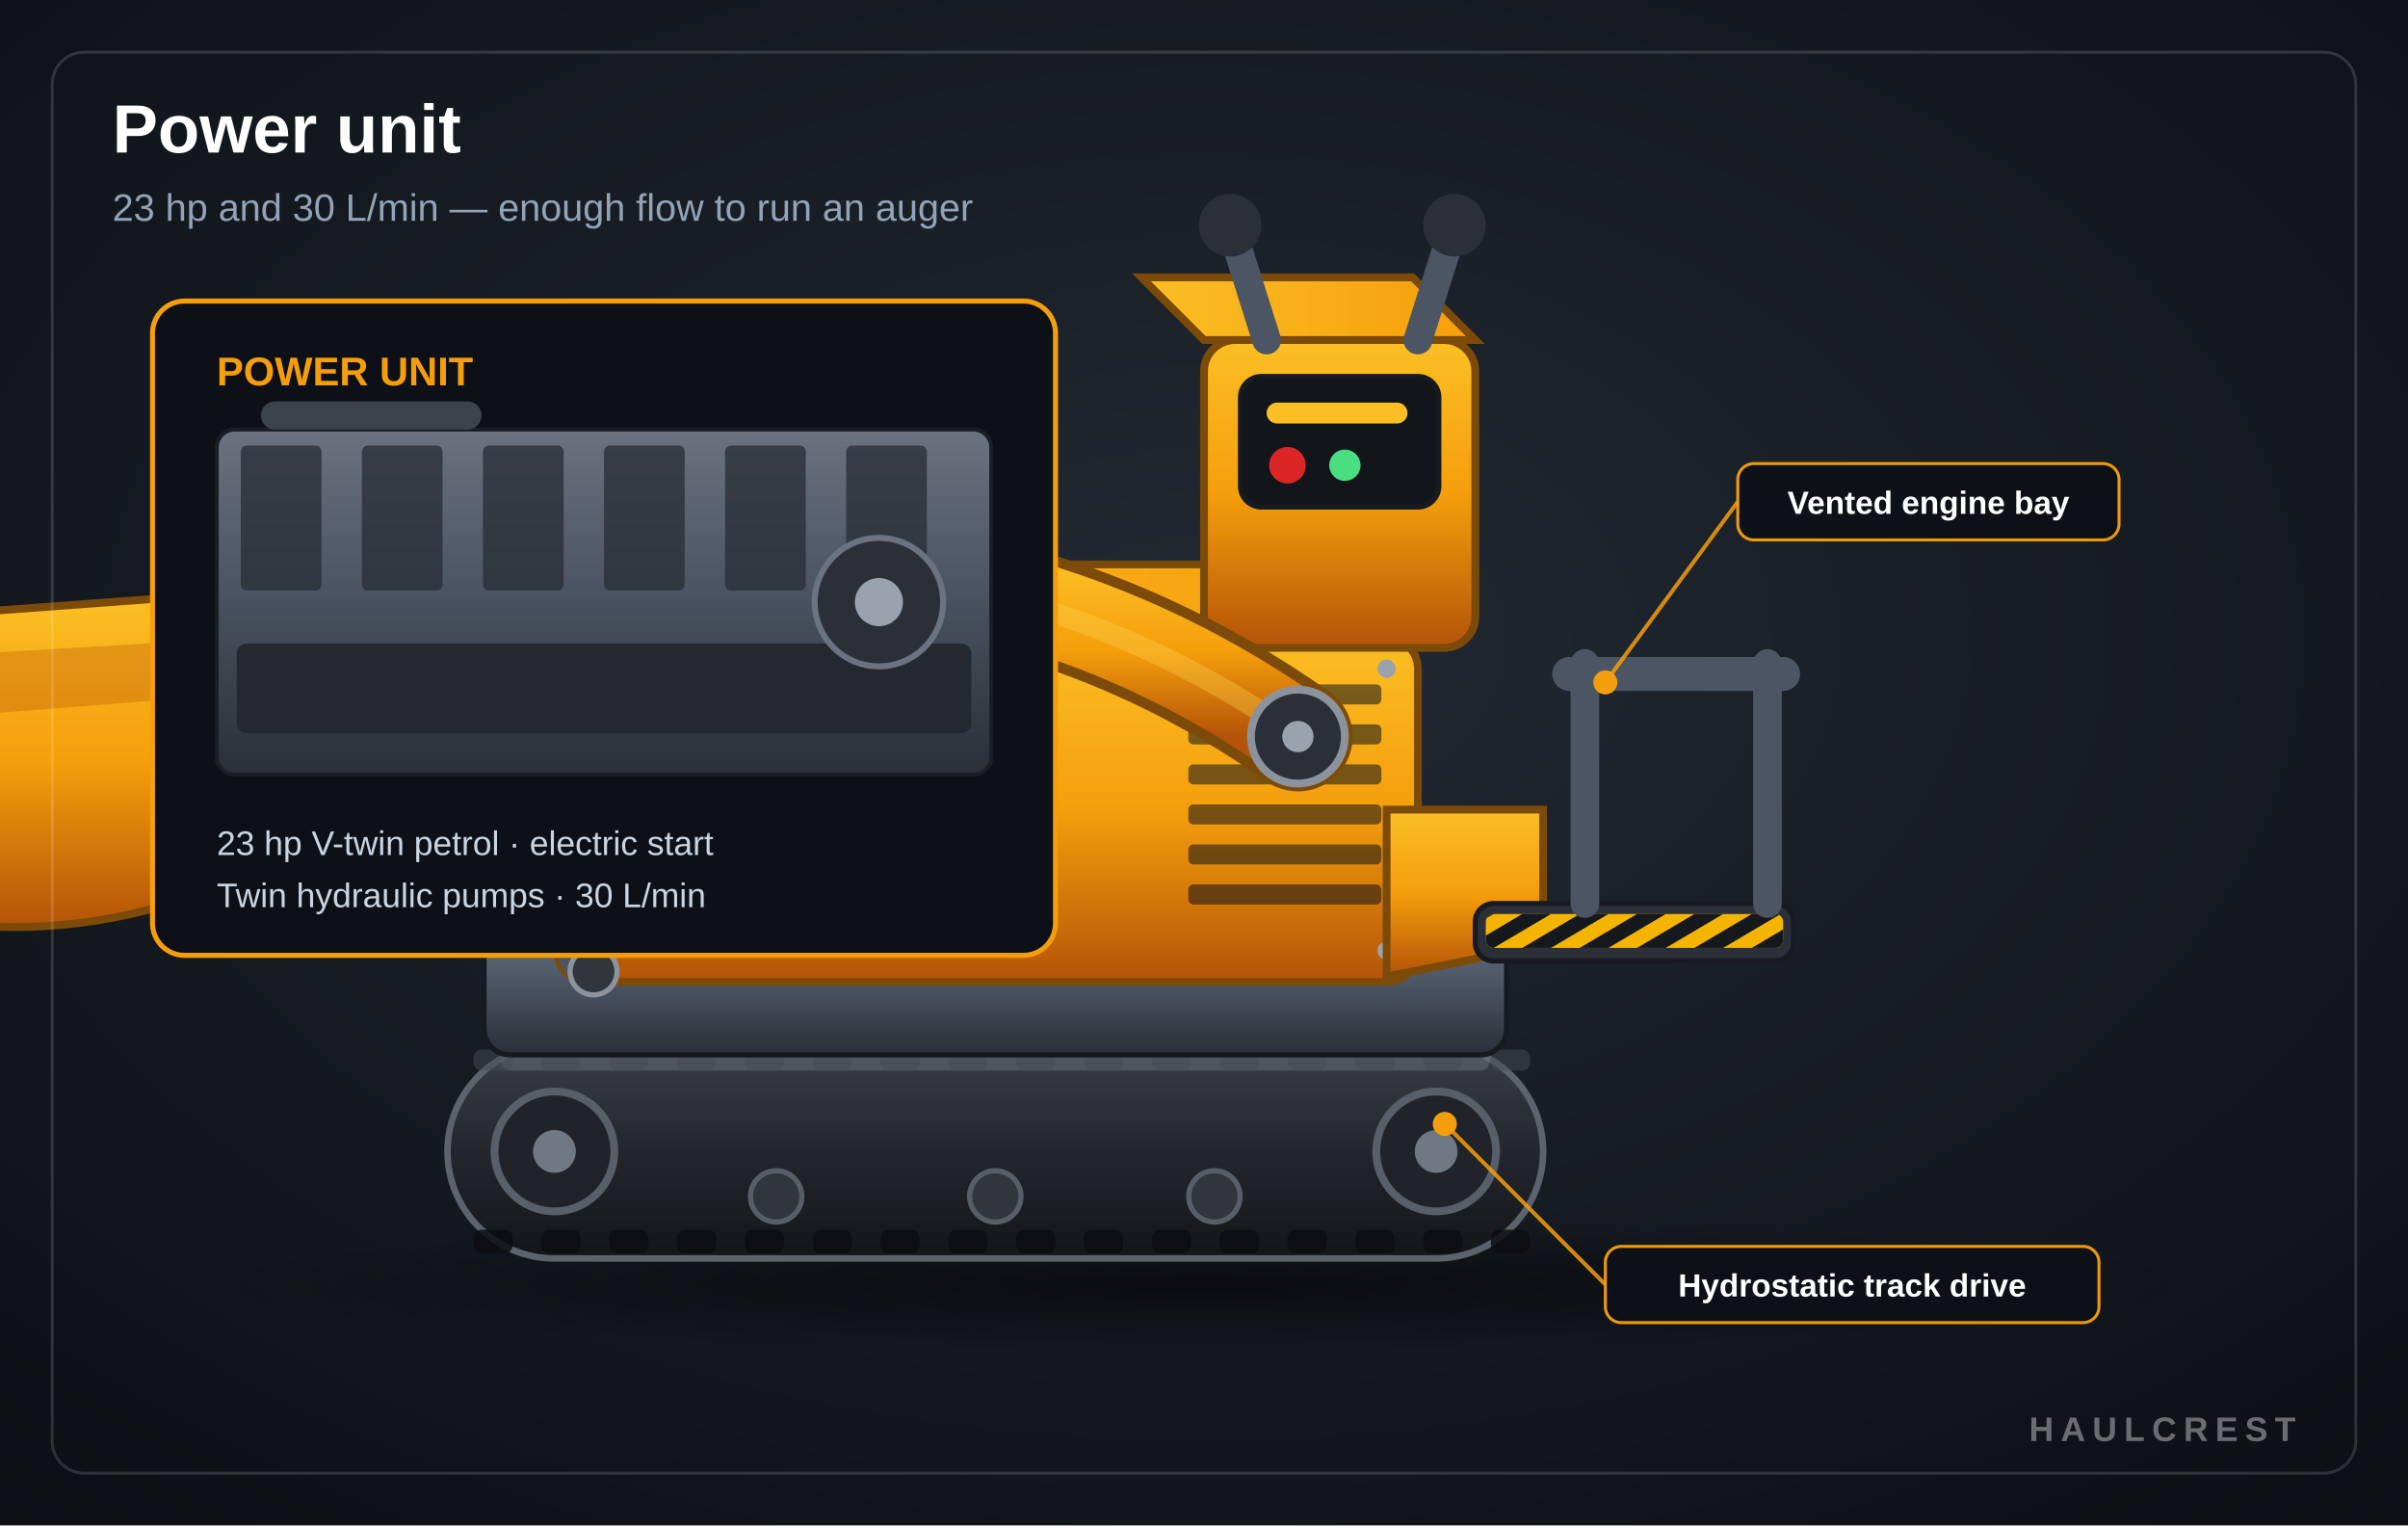
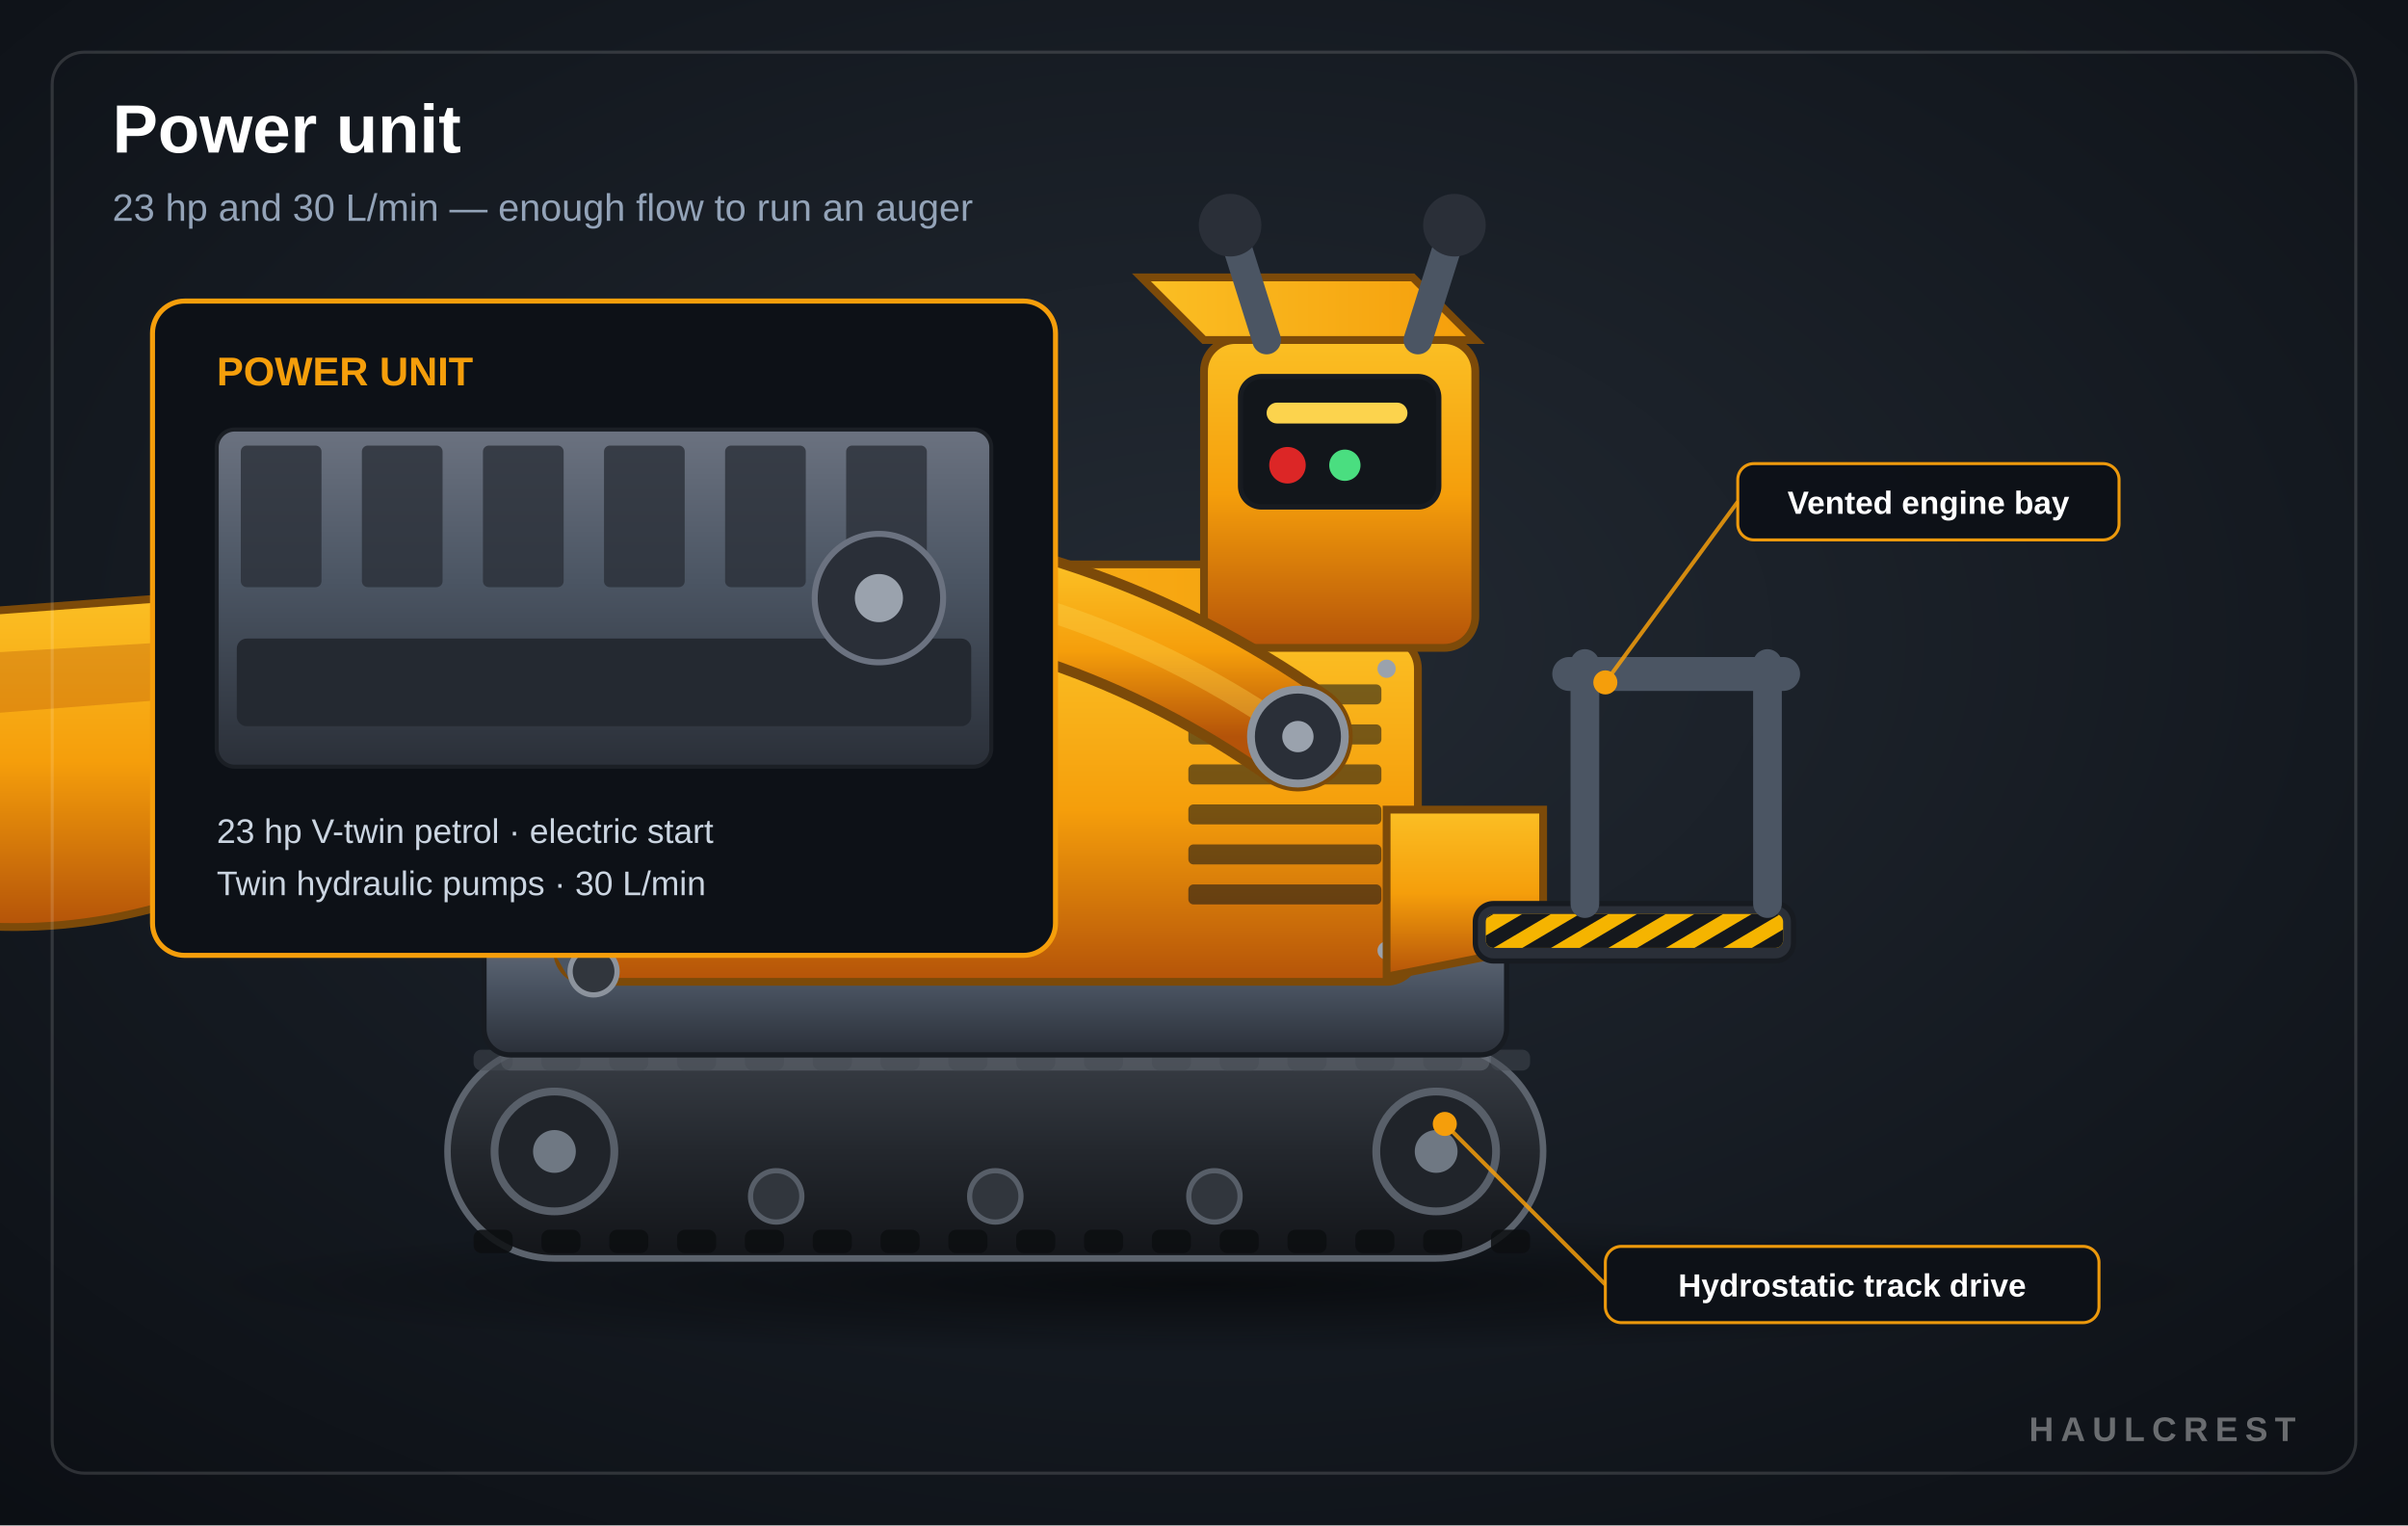
<svg xmlns="http://www.w3.org/2000/svg" viewBox="0 0 1200 760" width="1200" height="760" role="img">
  <defs>
    <linearGradient id="steel" x1="0" y1="0" x2="0" y2="1">
      <stop offset="0" stop-color="#6b7280" />
      <stop offset=".45" stop-color="#4b5563" />
      <stop offset="1" stop-color="#2a2f38" />
    </linearGradient>
    <linearGradient id="steelLite" x1="0" y1="0" x2="0" y2="1">
      <stop offset="0" stop-color="#aeb6c2" />
      <stop offset="1" stop-color="#6b7280" />
    </linearGradient>
    <linearGradient id="dark" x1="0" y1="0" x2="0" y2="1">
      <stop offset="0" stop-color="#31363f" />
      <stop offset="1" stop-color="#15181d" />
    </linearGradient>
    <linearGradient id="rubber" x1="0" y1="0" x2="0" y2="1">
      <stop offset="0" stop-color="#3a3f47" />
      <stop offset=".5" stop-color="#23272d" />
      <stop offset="1" stop-color="#131519" />
    </linearGradient>
    <radialGradient id="studioD" cx=".5" cy=".42" r=".78">
      <stop offset="0" stop-color="#232a33" />
      <stop offset=".6" stop-color="#141920" />
      <stop offset="1" stop-color="#0b0e13" />
    </radialGradient>
    <radialGradient id="studioL" cx=".5" cy=".4" r=".8">
      <stop offset="0" stop-color="#ffffff" />
      <stop offset=".65" stop-color="#eef1f5" />
      <stop offset="1" stop-color="#d7dce4" />
    </radialGradient>
    <linearGradient id="skyG" x1="0" y1="0" x2="0" y2="1">
      <stop offset="0" stop-color="#9fc0d8" />
      <stop offset=".55" stop-color="#cfe0ea" />
      <stop offset="1" stop-color="#e8eef2" />
    </linearGradient>
    <radialGradient id="shadow" cx=".5" cy=".5" r=".5">
      <stop offset="0" stop-color="#000" stop-opacity=".55" />
      <stop offset="1" stop-color="#000" stop-opacity="0" />
    </radialGradient>
    <linearGradient id="glassG" x1="0" y1="0" x2="1" y2="1">
      <stop offset="0" stop-color="#dfeaf2" stop-opacity=".9" />
      <stop offset="1" stop-color="#8fa6b8" stop-opacity=".75" />
    </linearGradient>
-     <linearGradient id="hc" x1="0" y1="0" x2="0" y2="1">
+     <linearGradient id="paint" x1="0" y1="0" x2="0" y2="1">
      <stop offset="0" stop-color="#fbbf24" />
      <stop offset=".5" stop-color="#f59e0b" />
      <stop offset="1" stop-color="#b45309" />
    </linearGradient>
-     <linearGradient id="hcTop" x1="0" y1="0" x2="1" y2="0">
+     <linearGradient id="paintTop" x1="0" y1="0" x2="1" y2="0">
      <stop offset="0" stop-color="#fbbf24" />
      <stop offset="1" stop-color="#f59e0b" />
    </linearGradient>
  </defs>
  <rect width="1200" height="760" fill="url(#studioD)" />
  <ellipse cx="600.0" cy="640" rx="504.0" ry="34" fill="url(#shadow)" />
  <g transform="translate(-310.0,-179.0) scale(1.3)">
    <g opacity=".5">
      <rect x="452" y="382" width="330" height="132" rx="12" fill="#7c4a09" />
      <path d="M452 382 L782 382 L752 354 L422 354 Z" fill="#7c4a09" />
    </g>
    <rect x="410" y="538" width="420" height="82" rx="41.0" fill="url(#rubber)" stroke="#5c636d" stroke-width="2.5" />
    <rect x="430.5" y="541" width="379.0" height="7" rx="3.5" fill="#6e767f" opacity=".45" />
    <rect x="420" y="609" width="15" height="9" rx="3" fill="#0c0e11" opacity=".85" />
    <rect x="420" y="540" width="15" height="8" rx="3" fill="#454b54" opacity=".5" />
    <rect x="446" y="609" width="15" height="9" rx="3" fill="#0c0e11" opacity=".85" />
    <rect x="446" y="540" width="15" height="8" rx="3" fill="#454b54" opacity=".5" />
    <rect x="472" y="609" width="15" height="9" rx="3" fill="#0c0e11" opacity=".85" />
    <rect x="472" y="540" width="15" height="8" rx="3" fill="#454b54" opacity=".5" />
    <rect x="498" y="609" width="15" height="9" rx="3" fill="#0c0e11" opacity=".85" />
    <rect x="498" y="540" width="15" height="8" rx="3" fill="#454b54" opacity=".5" />
    <rect x="524" y="609" width="15" height="9" rx="3" fill="#0c0e11" opacity=".85" />
    <rect x="524" y="540" width="15" height="8" rx="3" fill="#454b54" opacity=".5" />
    <rect x="550" y="609" width="15" height="9" rx="3" fill="#0c0e11" opacity=".85" />
    <rect x="550" y="540" width="15" height="8" rx="3" fill="#454b54" opacity=".5" />
    <rect x="576" y="609" width="15" height="9" rx="3" fill="#0c0e11" opacity=".85" />
    <rect x="576" y="540" width="15" height="8" rx="3" fill="#454b54" opacity=".5" />
    <rect x="602" y="609" width="15" height="9" rx="3" fill="#0c0e11" opacity=".85" />
    <rect x="602" y="540" width="15" height="8" rx="3" fill="#454b54" opacity=".5" />
    <rect x="628" y="609" width="15" height="9" rx="3" fill="#0c0e11" opacity=".85" />
    <rect x="628" y="540" width="15" height="8" rx="3" fill="#454b54" opacity=".5" />
    <rect x="654" y="609" width="15" height="9" rx="3" fill="#0c0e11" opacity=".85" />
    <rect x="654" y="540" width="15" height="8" rx="3" fill="#454b54" opacity=".5" />
    <rect x="680" y="609" width="15" height="9" rx="3" fill="#0c0e11" opacity=".85" />
    <rect x="680" y="540" width="15" height="8" rx="3" fill="#454b54" opacity=".5" />
    <rect x="706" y="609" width="15" height="9" rx="3" fill="#0c0e11" opacity=".85" />
    <rect x="706" y="540" width="15" height="8" rx="3" fill="#454b54" opacity=".5" />
    <rect x="732" y="609" width="15" height="9" rx="3" fill="#0c0e11" opacity=".85" />
    <rect x="732" y="540" width="15" height="8" rx="3" fill="#454b54" opacity=".5" />
    <rect x="758" y="609" width="15" height="9" rx="3" fill="#0c0e11" opacity=".85" />
    <rect x="758" y="540" width="15" height="8" rx="3" fill="#454b54" opacity=".5" />
    <rect x="784" y="609" width="15" height="9" rx="3" fill="#0c0e11" opacity=".85" />
    <rect x="784" y="540" width="15" height="8" rx="3" fill="#454b54" opacity=".5" />
    <rect x="810" y="609" width="15" height="9" rx="3" fill="#0c0e11" opacity=".85" />
    <rect x="810" y="540" width="15" height="8" rx="3" fill="#454b54" opacity=".5" />
    <circle cx="451.0" cy="579.0" r="22.96" fill="#20242a" stroke="#585f69" stroke-width="3" />
    <circle cx="789.0" cy="579.0" r="22.96" fill="#20242a" stroke="#585f69" stroke-width="3" />
    <circle cx="451.0" cy="579.0" r="8.2" fill="#6f7883" />
    <circle cx="789.0" cy="579.0" r="8.2" fill="#6f7883" />
    <circle cx="536.0" cy="596.22" r="9.84" fill="#31363d" stroke="#575e68" stroke-width="2" />
    <circle cx="620.0" cy="596.22" r="9.84" fill="#31363d" stroke="#575e68" stroke-width="2" />
    <circle cx="704.0" cy="596.22" r="9.84" fill="#31363d" stroke="#575e68" stroke-width="2" />
    <rect x="424" y="492" width="392" height="50" rx="10" fill="url(#steel)" stroke="#171b21" stroke-width="2" />
-     <rect x="452" y="382" width="330" height="132" rx="12" fill="url(#hc)" stroke="#7c4a09" stroke-width="3" />
-     <path d="M452 382 L782 382 L752 354 L422 354 Z" fill="url(#hcTop)" stroke="#7c4a09" stroke-width="3" />
+     <rect x="452" y="382" width="330" height="132" rx="12" fill="url(#paint)" stroke="#7c4a09" stroke-width="3" />
+     <path d="M452 382 L782 382 L752 354 L422 354 Z" fill="url(#paintTop)" stroke="#7c4a09" stroke-width="3" />
    <rect x="694" y="400.0" width="74" height="7.667" rx="2" fill="#0f1216" opacity=".55" />
    <rect x="694" y="415.333" width="74" height="7.667" rx="2" fill="#0f1216" opacity=".55" />
    <rect x="694" y="430.667" width="74" height="7.667" rx="2" fill="#0f1216" opacity=".55" />
    <rect x="694" y="446.0" width="74" height="7.667" rx="2" fill="#0f1216" opacity=".55" />
    <rect x="694" y="461.333" width="74" height="7.667" rx="2" fill="#0f1216" opacity=".55" />
    <rect x="694" y="476.667" width="74" height="7.667" rx="2" fill="#0f1216" opacity=".55" />
    <circle cx="464" cy="394" r="3.5" fill="#9aa2ad" />
    <circle cx="770" cy="394" r="3.5" fill="#9aa2ad" />
    <circle cx="464" cy="502" r="3.5" fill="#9aa2ad" />
    <circle cx="770" cy="502" r="3.5" fill="#9aa2ad" />
-     <rect x="700" y="268" width="104" height="118" rx="12" fill="url(#hc)" stroke="#7c4a09" stroke-width="3" />
-     <path d="M700 268 L804 268 L780 244 L676 244 Z" fill="url(#hcTop)" stroke="#7c4a09" stroke-width="3" />
+     <rect x="700" y="268" width="104" height="118" rx="12" fill="url(#paint)" stroke="#7c4a09" stroke-width="3" />
+     <path d="M700 268 L804 268 L780 244 L676 244 Z" fill="url(#paintTop)" stroke="#7c4a09" stroke-width="3" />
    <rect x="714" y="282" width="76" height="50" rx="8" fill="#12161b" stroke="#171b21" stroke-width="2" />
-     <rect x="724" y="292" width="54" height="8" rx="4" fill="#fbbf24" />
+     <rect x="724" y="292" width="54" height="8" rx="4" fill="#fcd34d" />
    <circle cx="732" cy="316" r="7" fill="#dc2626" />
    <circle cx="754" cy="316" r="6" fill="#4ade80" />
    <path d="M724 268 L712 230 M782 268 L794 230" stroke="#4b5563" stroke-width="11" stroke-linecap="round" />
    <circle cx="710" cy="224" r="12" fill="#2a2f38" />
    <circle cx="796" cy="224" r="12" fill="#2a2f38" />
-     <path d="M770 448 L830 448 L830 500 L770 512 Z" fill="url(#hc)" stroke="#7c4a09" stroke-width="3" />
+     <path d="M770 448 L830 448 L830 500 L770 512 Z" fill="url(#paint)" stroke="#7c4a09" stroke-width="3" />
    <rect x="804" y="484" width="122" height="22" rx="7" fill="#2a2f38" stroke="#171b21" stroke-width="2" />
    <clipPath id="hz17843">
      <rect x="808" y="488" width="114" height="13" rx="3" />
    </clipPath>
    <g clip-path="url(#hz17843)">
      <rect x="808" y="488" width="114" height="13" fill="#f5b400" />
      <path d="M778 501 l22 -13 h11 l-22 13 z" fill="#15181d" />
      <path d="M800 501 l22 -13 h11 l-22 13 z" fill="#15181d" />
      <path d="M822 501 l22 -13 h11 l-22 13 z" fill="#15181d" />
      <path d="M844 501 l22 -13 h11 l-22 13 z" fill="#15181d" />
      <path d="M866 501 l22 -13 h11 l-22 13 z" fill="#15181d" />
      <path d="M888 501 l22 -13 h11 l-22 13 z" fill="#15181d" />
      <path d="M910 501 l22 -13 h11 l-22 13 z" fill="#15181d" />
      <path d="M932 501 l22 -13 h11 l-22 13 z" fill="#15181d" />
    </g>
    <path d="M916 484 L916 392 M846 484 L846 392" stroke="#4b5563" stroke-width="11" stroke-linecap="round" />
    <path d="M840 396 L922 396" stroke="#4b5563" stroke-width="13" stroke-linecap="round" />
    <g transform="rotate(0 736 420)">
      <path d="M736 420 Q566 300 316 400" fill="none" stroke="#7c4a09" stroke-width="42" stroke-linecap="round" />
-       <path d="M736 420 Q566 300 316 400" fill="none" stroke="url(#hc)" stroke-width="34" stroke-linecap="round" />
+       <path d="M736 420 Q566 300 316 400" fill="none" stroke="url(#paint)" stroke-width="34" stroke-linecap="round" />
      <path d="M736 420 Q566 300 316 400" fill="none" stroke="#fcd34d" stroke-width="8" stroke-linecap="round" opacity=".35" />
      <circle cx="736" cy="420" r="18" fill="#2a2f38" stroke="#8c939d" stroke-width="3" />
      <circle cx="736" cy="420" r="6" fill="#9aa2ad" />
      <path d="M466 510 L432 452" stroke="#4b5563" stroke-width="19" stroke-linecap="round" />
      <path d="M434 456 L398 402" stroke="#c9ced6" stroke-width="11" stroke-linecap="round" />
      <circle cx="466" cy="510" r="9" fill="#31363d" stroke="#8c939d" stroke-width="2" />
      <circle cx="316" cy="400" r="14" fill="#2a2f38" stroke="#8c939d" stroke-width="3" />
      <rect x="304" y="372" width="20" height="118" rx="6" fill="#2a2f38" stroke="#171b21" stroke-width="2" />
-       <path d="M314 366 L206 374 L172 480 Q244 506 316 480 Z" fill="url(#hc)" stroke="#7c4a09" stroke-width="3" />
+       <path d="M314 366 L206 374 L172 480 Q244 506 316 480 Z" fill="url(#paint)" stroke="#7c4a09" stroke-width="3" />
      <path d="M232 388 L300 384 L300 406 L224 412 Z" fill="#b45309" opacity=".32" />
      <path d="M206 374 L172 480" stroke="#c9ced6" stroke-width="10" stroke-linecap="round" />
      <path d="M206 380 l-22 4 l6 15 z" fill="#9aa2ad" stroke="#5c636d" stroke-width="1.5" />
      <path d="M198 404 l-22 4 l6 15 z" fill="#9aa2ad" stroke="#5c636d" stroke-width="1.5" />
      <path d="M189 428 l-22 4 l6 15 z" fill="#9aa2ad" stroke="#5c636d" stroke-width="1.5" />
      <path d="M180 452 l-22 4 l6 15 z" fill="#9aa2ad" stroke="#5c636d" stroke-width="1.5" />
      <path d="M172 476 l-22 4 l6 15 z" fill="#9aa2ad" stroke="#5c636d" stroke-width="1.5" />
    </g>
  </g>
  <rect x="76" y="150" width="450" height="326" rx="16" fill="#0d1117" stroke="#f59e0b" stroke-width="2.5" />
  <text x="108" y="192" font-family="Arial,Helvetica,sans-serif" font-weight="800" font-size="20" fill="#f59e0b">POWER UNIT</text>
  <g transform="translate(108,214)">
-     <rect x="0" y="0" width="386" height="172" rx="9" fill="url(#steel)" stroke="#1b1f25" stroke-width="2" />
-     <rect x="12.0" y="8" width="40.222" height="72.24" rx="3" fill="#2b3038" opacity=".8" />
-     <rect x="72.333" y="8" width="40.222" height="72.24" rx="3" fill="#2b3038" opacity=".8" />
-     <rect x="132.667" y="8" width="40.222" height="72.24" rx="3" fill="#2b3038" opacity=".8" />
-     <rect x="193.0" y="8" width="40.222" height="72.24" rx="3" fill="#2b3038" opacity=".8" />
-     <rect x="253.333" y="8" width="40.222" height="72.24" rx="3" fill="#2b3038" opacity=".8" />
-     <rect x="313.667" y="8" width="40.222" height="72.24" rx="3" fill="#2b3038" opacity=".8" />
-     <rect x="10" y="106.64" width="366" height="44.72" rx="5" fill="#242931" />
+     <rect x="0" y="0" width="386" height="168" rx="9" fill="url(#steel)" stroke="#1b1f25" stroke-width="2" />
+     <rect x="12.0" y="8" width="40.222" height="70.56" rx="3" fill="#2b3038" opacity=".8" />
+     <rect x="72.333" y="8" width="40.222" height="70.56" rx="3" fill="#2b3038" opacity=".8" />
+     <rect x="132.667" y="8" width="40.222" height="70.56" rx="3" fill="#2b3038" opacity=".8" />
+     <rect x="193.0" y="8" width="40.222" height="70.56" rx="3" fill="#2b3038" opacity=".8" />
+     <rect x="253.333" y="8" width="40.222" height="70.56" rx="3" fill="#2b3038" opacity=".8" />
+     <rect x="313.667" y="8" width="40.222" height="70.56" rx="3" fill="#2b3038" opacity=".8" />
+     <rect x="10" y="104.16" width="366" height="43.68" rx="5" fill="#242931" />
+     <circle cx="330" cy="84.0" r="32" fill="#2a2f38" stroke="#6b7280" stroke-width="3" />
+     <circle cx="330" cy="84.0" r="12" fill="#9aa2ad" />
  </g>
-   <g transform="translate(108,214)">
-     <circle cx="330" cy="86" r="32" fill="#2a2f38" stroke="#6b7280" stroke-width="3" />
-     <circle cx="330" cy="86" r="12" fill="#9aa2ad" />
-     <rect x="22" y="-14" width="110" height="14" rx="7" fill="#3d434b" />
-   </g>
-   <text x="108" y="426" font-family="Arial,Helvetica,sans-serif" font-size="17" fill="#cbd5e1">23 hp V-twin petrol · electric start</text>
-   <text x="108" y="452" font-family="Arial,Helvetica,sans-serif" font-size="17" fill="#cbd5e1">Twin hydraulic pumps · 30 L/min</text>
+   <text x="108" y="420" font-family="Arial,Helvetica,sans-serif" font-size="17" fill="#cbd5e1">23 hp V-twin petrol · electric start</text>
+   <text x="108" y="446" font-family="Arial,Helvetica,sans-serif" font-size="17" fill="#cbd5e1">Twin hydraulic pumps · 30 L/min</text>
  <path d="M800 340 L866 250" stroke="#f59e0b" stroke-width="2" opacity=".85" />
  <circle cx="800" cy="340" r="6" fill="#f59e0b" />
  <rect x="866" y="231" width="190" height="38" rx="8" fill="#0d1117" stroke="#f59e0b" stroke-width="1.5" opacity=".96" />
  <text x="961" y="256" text-anchor="middle" font-family="Arial,Helvetica,sans-serif" font-weight="700" font-size="16" fill="#fff">Vented engine bay</text>
  <path d="M720 560 L800 640" stroke="#f59e0b" stroke-width="2" opacity=".85" />
  <circle cx="720" cy="560" r="6" fill="#f59e0b" />
  <rect x="800" y="621" width="246" height="38" rx="8" fill="#0d1117" stroke="#f59e0b" stroke-width="1.5" opacity=".96" />
  <text x="923" y="646" text-anchor="middle" font-family="Arial,Helvetica,sans-serif" font-weight="700" font-size="16" fill="#fff">Hydrostatic track drive</text>
  <text x="56" y="76" font-family="Arial,Helvetica,sans-serif" font-weight="800" font-size="34" fill="#ffffff">Power unit</text>
  <text x="56" y="110" font-family="Arial,Helvetica,sans-serif" font-weight="500" font-size="19" fill="#93a3b8">23 hp and 30 L/min — enough flow to run an auger</text>
  <rect x="26" y="26" width="1148" height="708" rx="16" fill="none" stroke="#ffffff" stroke-width="1.5" opacity=".14" />
  <text x="1144" y="718" text-anchor="end" font-family="Arial,Helvetica,sans-serif" font-weight="800" font-size="17" letter-spacing="3.5" fill="#ffffff" opacity=".38">HAULCREST</text>
</svg>
